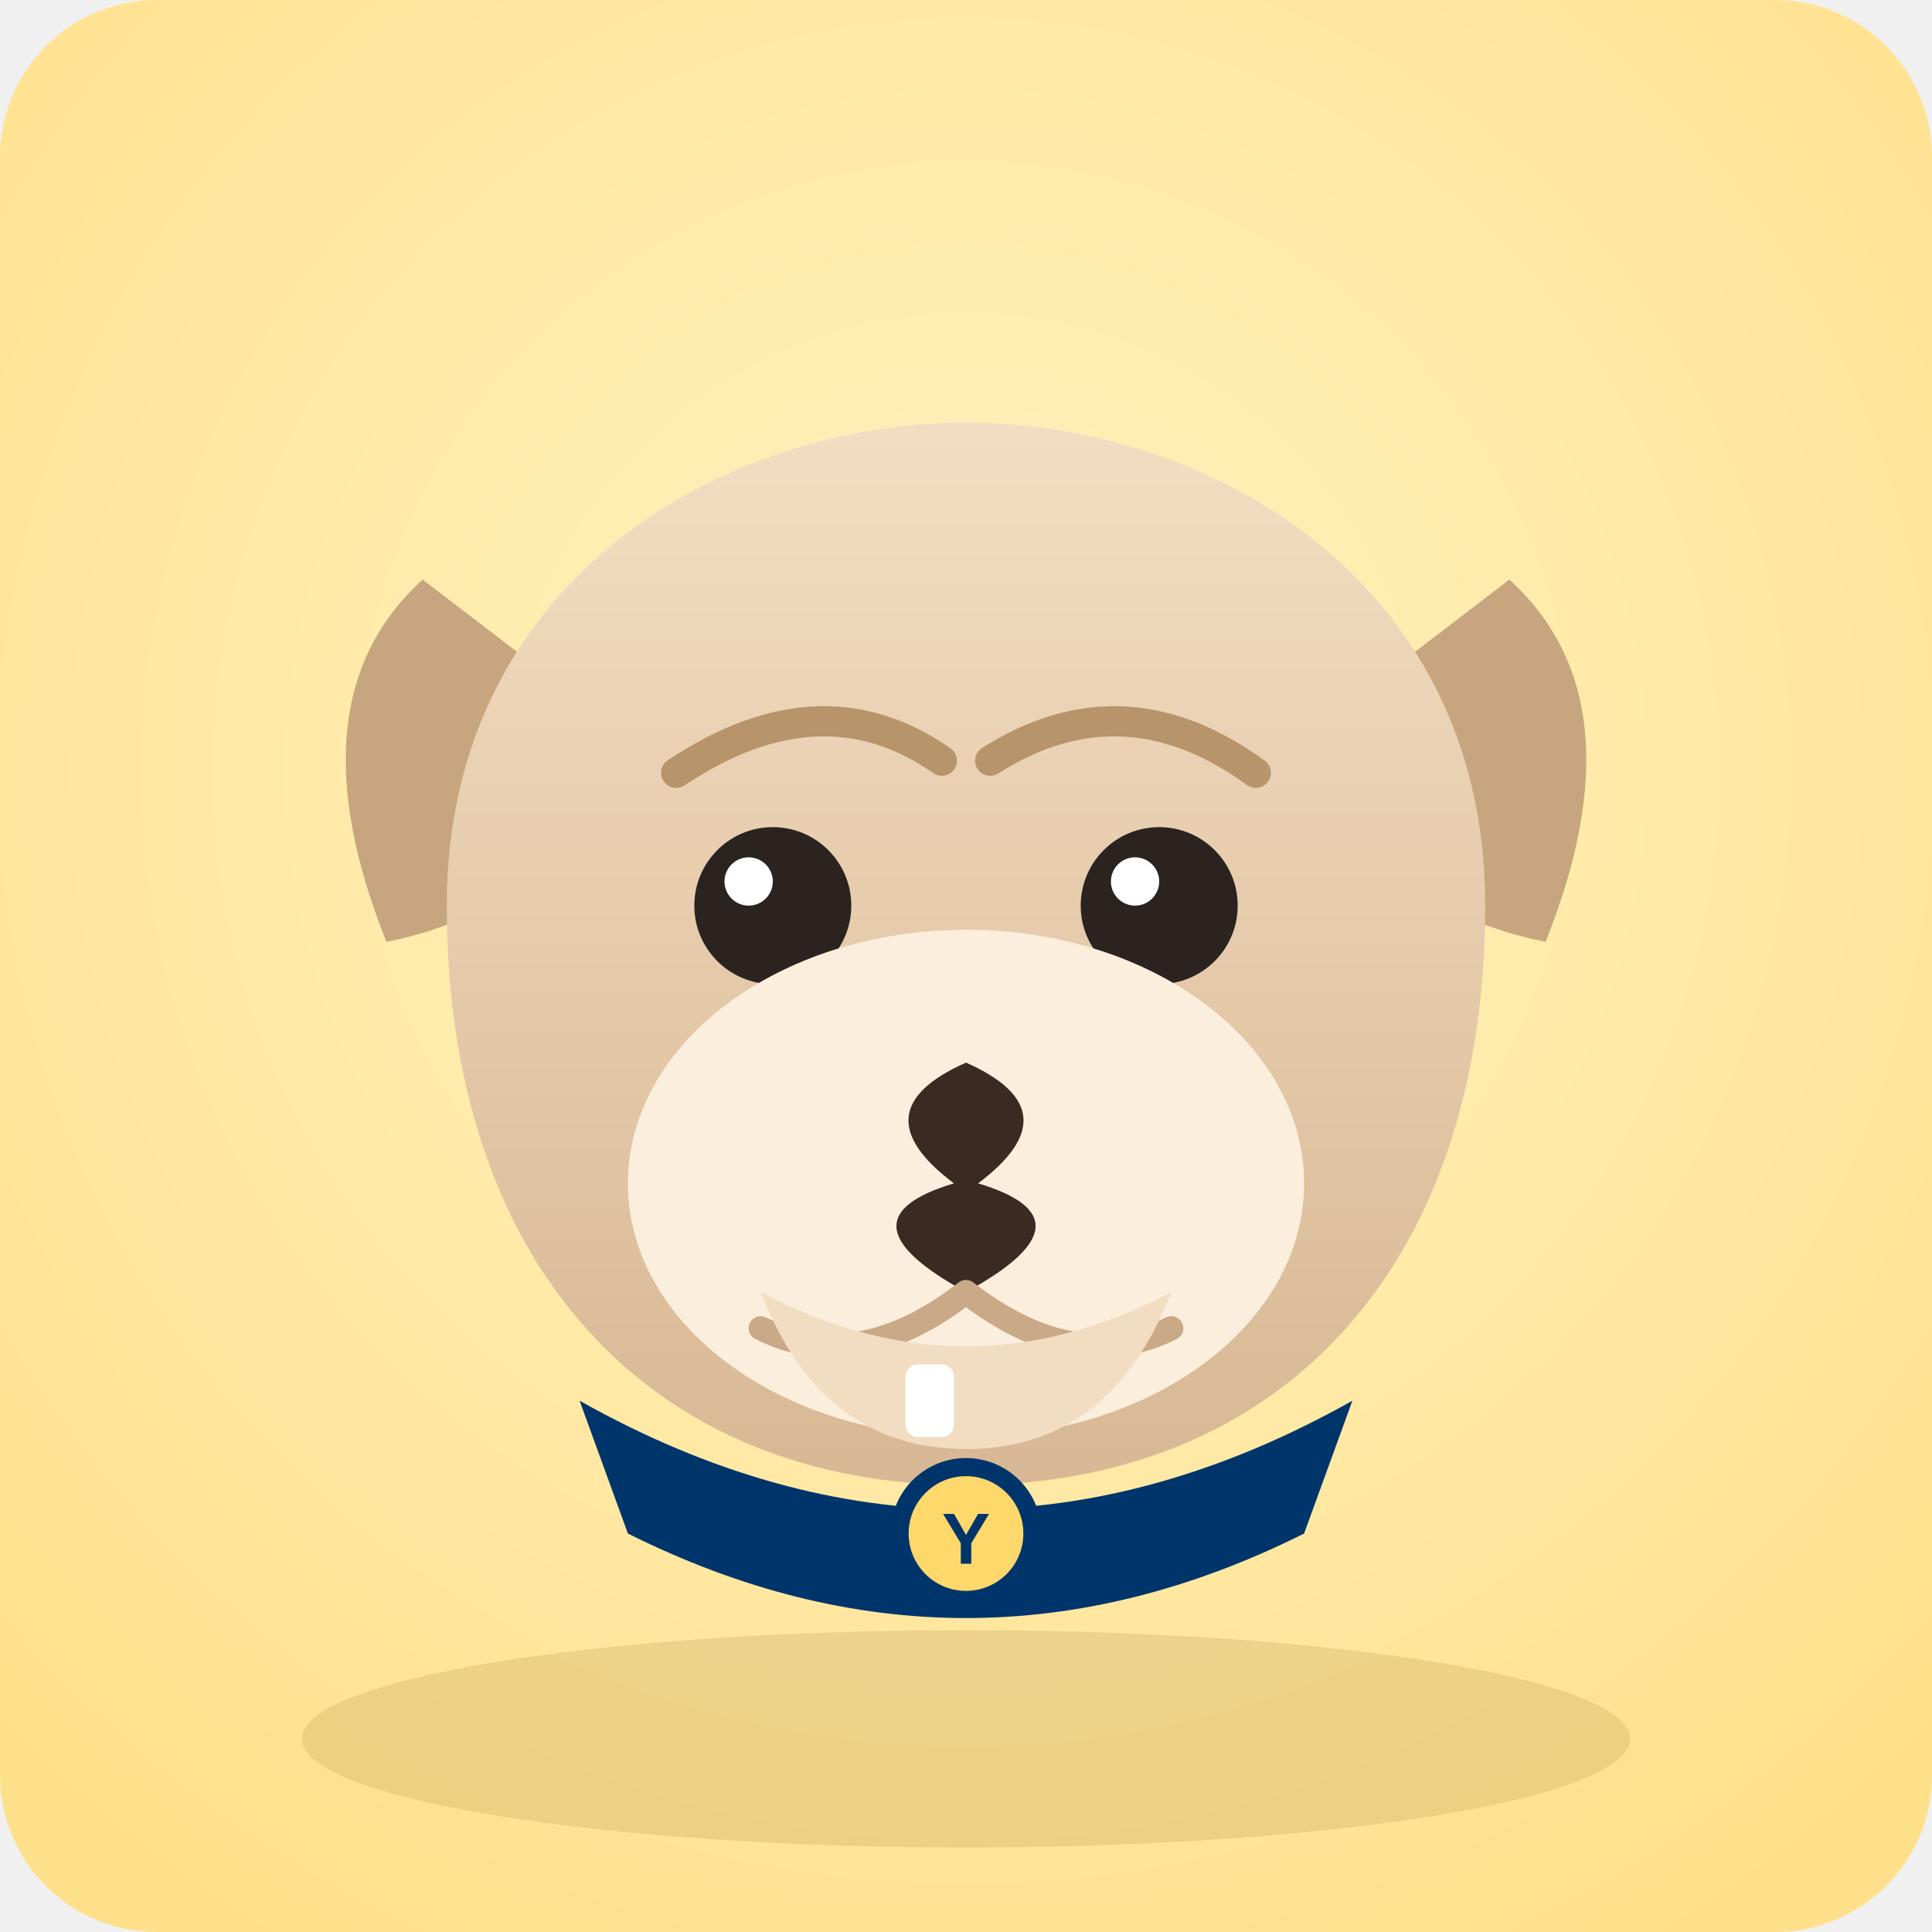
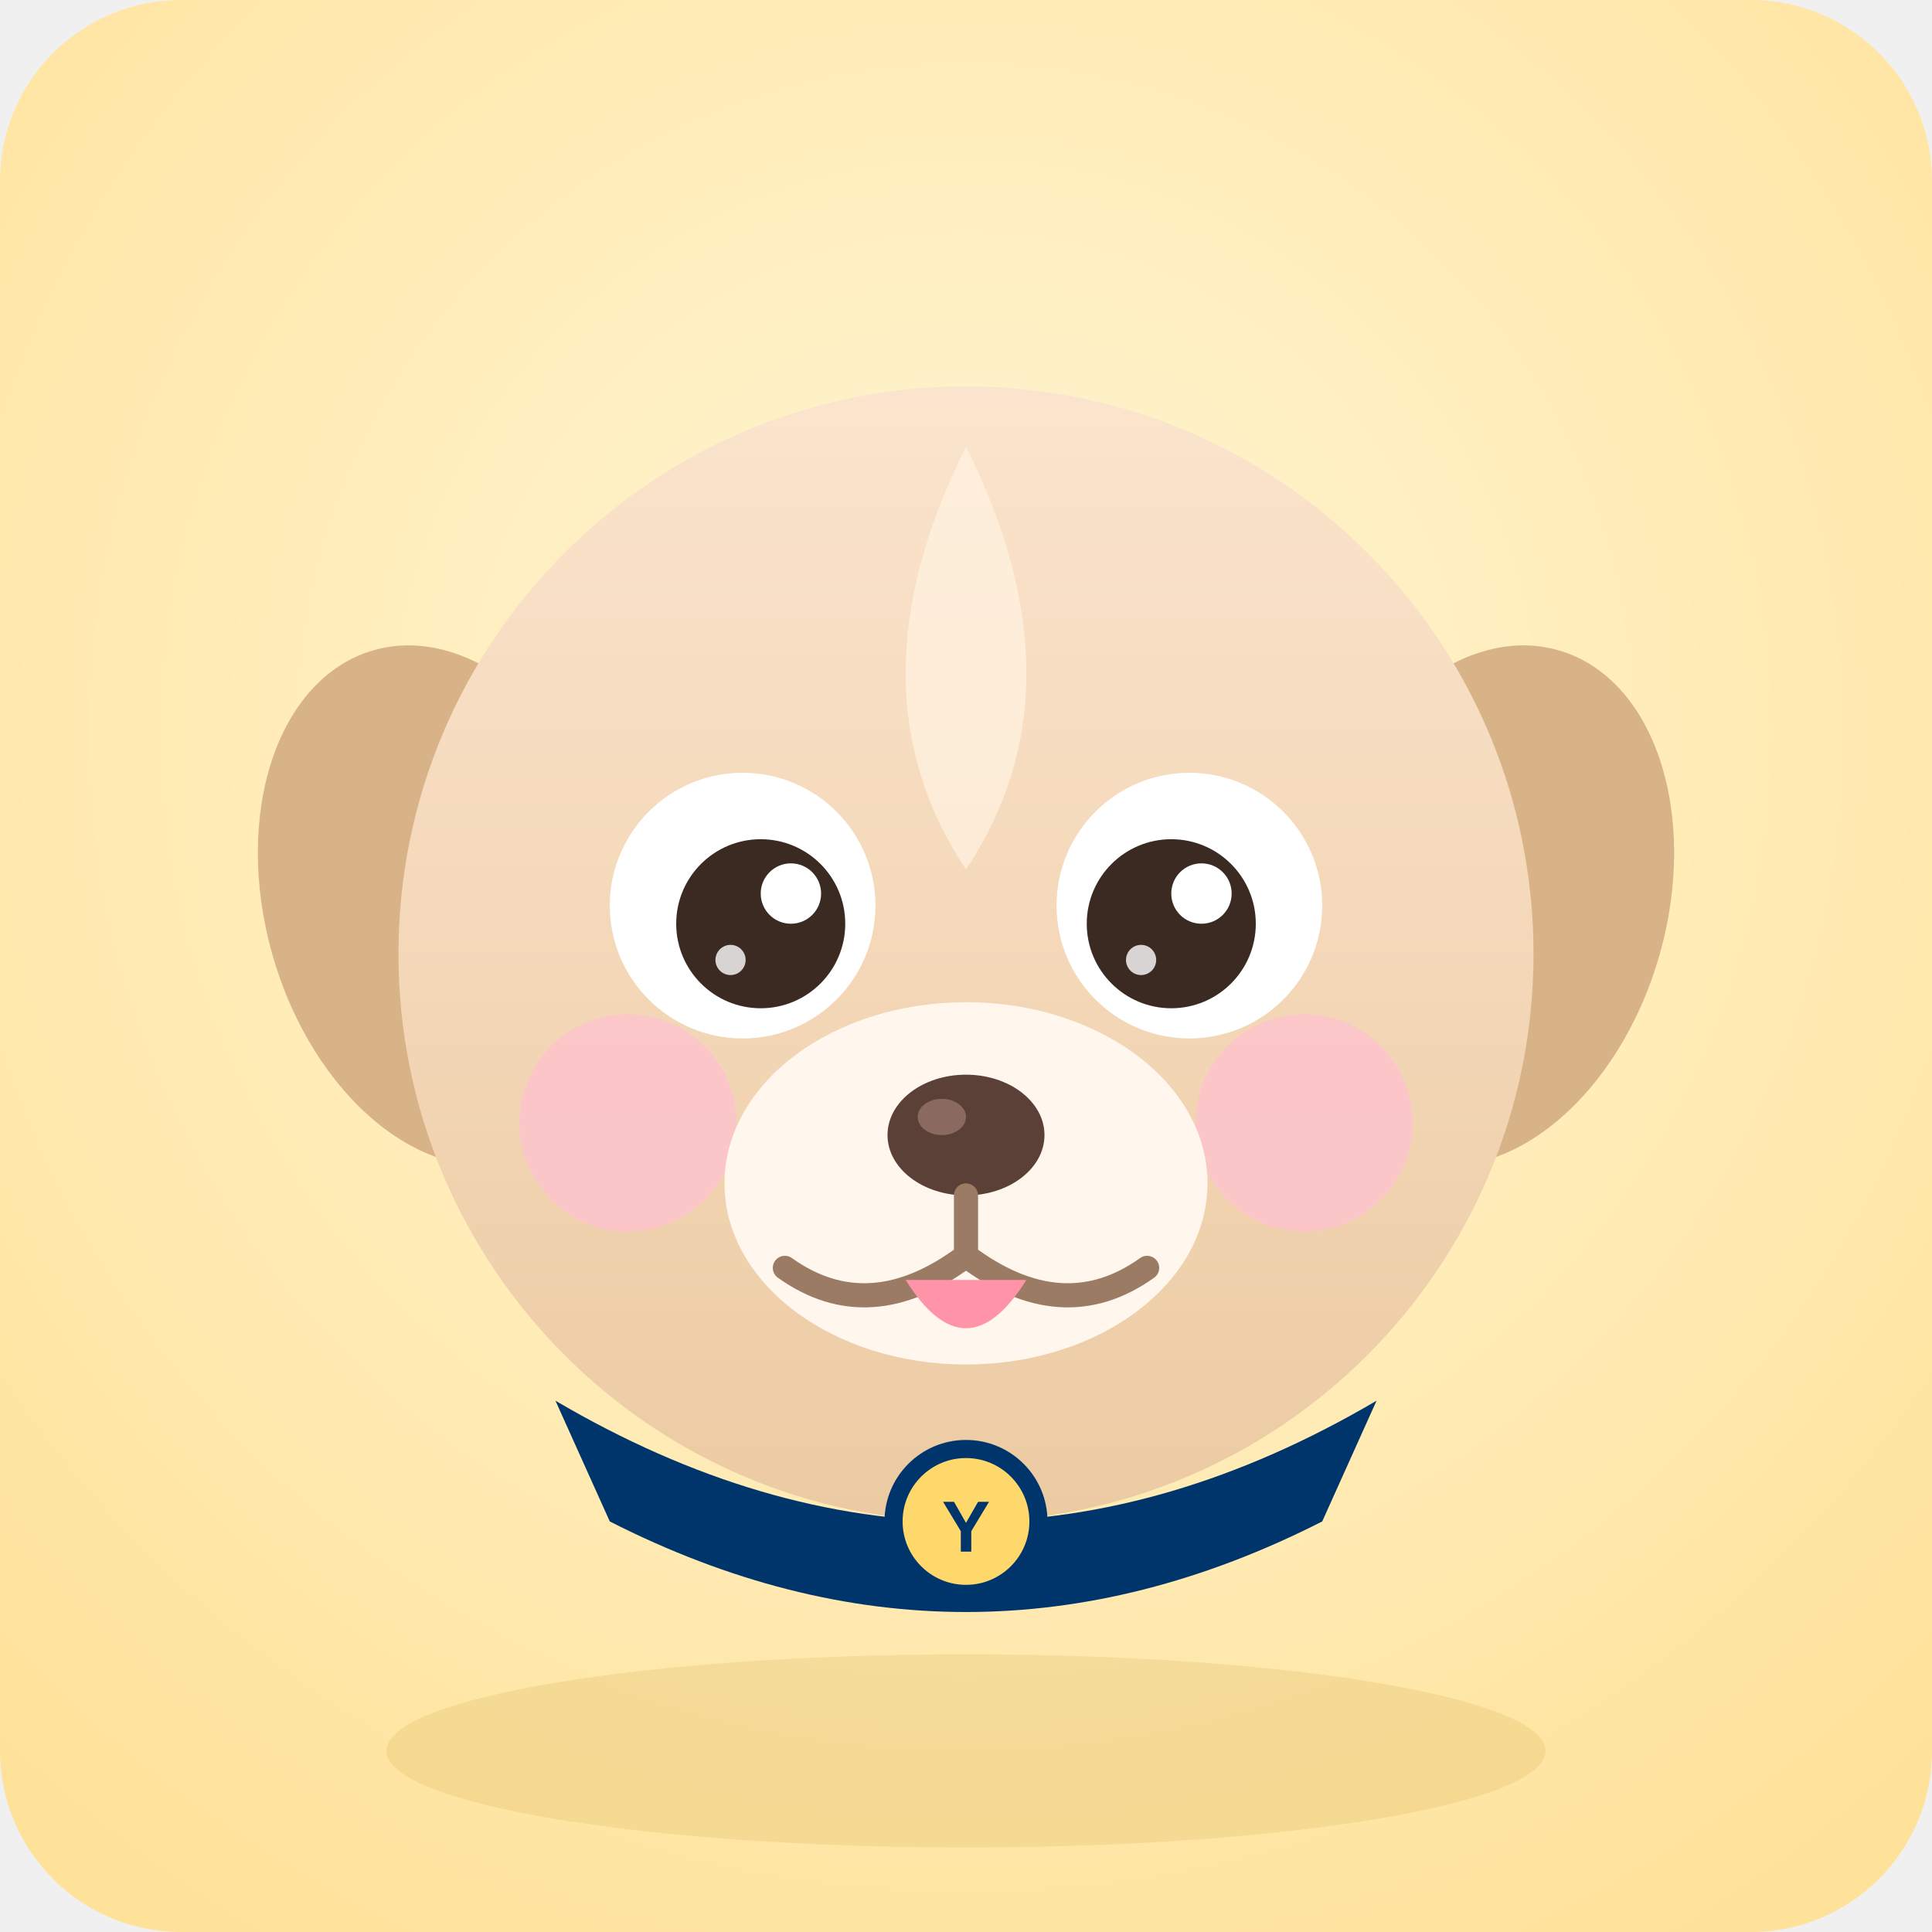
- <svg xmlns="http://www.w3.org/2000/svg" viewBox="0 0 320 320" role="img" aria-label="Yale bulldog mascot face">
+ <svg xmlns="http://www.w3.org/2000/svg" viewBox="0 0 320 320" role="img" aria-label="Cute Yale bulldog puppy">
  <defs>
-     <radialGradient id="b1bg" cx="50%" cy="40%" r="70%">
-       <stop offset="0%" stop-color="#fff3c4" />
-       <stop offset="100%" stop-color="#ffe08a" />
+     <radialGradient id="c1bg" cx="50%" cy="38%" r="72%">
+       <stop offset="0%" stop-color="#fff6d6" />
+       <stop offset="100%" stop-color="#ffe29a" />
    </radialGradient>
-     <linearGradient id="b1fur" x1="0" y1="0" x2="0" y2="1">
-       <stop offset="0%" stop-color="#f3ddc2" />
-       <stop offset="100%" stop-color="#d8b894" />
+     <linearGradient id="c1fur" x1="0" y1="0" x2="0" y2="1">
+       <stop offset="0%" stop-color="#fbe4cd" />
+       <stop offset="100%" stop-color="#eccba3" />
    </linearGradient>
  </defs>
-   <rect width="320" height="320" rx="26" fill="url(#b1bg)" />
-   <ellipse cx="160" cy="288" rx="110" ry="18" fill="#9a7b2e" opacity="0.18" />
-   <path d="M70 96 q-22 20 -6 60 q30 -6 40 -34 Z" fill="#c7a67f" />
-   <path d="M250 96 q22 20 6 60 q-30 -6 -40 -34 Z" fill="#c7a67f" />
-   <path d="M74 150 C74 96 120 70 160 70 C200 70 246 96 246 150 C246 210 212 246 160 246 C108 246 74 210 74 150 Z" fill="url(#b1fur)" />
-   <path d="M112 128 q24 -16 44 -2 M164 126 q22 -14 44 2" stroke="#b8946a" stroke-width="5" fill="none" stroke-linecap="round" />
-   <circle cx="128" cy="150" r="13" fill="#2a2320" />
-   <circle cx="124" cy="146" r="4" fill="#fff" />
-   <circle cx="192" cy="150" r="13" fill="#2a2320" />
-   <circle cx="188" cy="146" r="4" fill="#fff" />
-   <ellipse cx="160" cy="196" rx="56" ry="42" fill="#fbeedd" />
-   <path d="M160 176 q-18 8 -2 20 q-20 6 2 18 q22 -12 2 -18 q16 -12 -2 -20 Z" fill="#3a2a22" />
-   <path d="M160 214 q-18 14 -34 6 M160 214 q18 14 34 6" stroke="#caa987" stroke-width="4" fill="none" stroke-linecap="round" />
-   <path d="M126 214 q10 26 34 26 q24 0 34 -26 q-34 18 -68 0 Z" fill="#f3ddc2" />
-   <rect x="150" y="226" width="8" height="12" rx="2" fill="#fff" />
-   <path d="M96 232 q64 36 128 0 l-8 22 q-56 28 -112 0 Z" fill="#00356b" />
-   <circle cx="160" cy="254" r="11" fill="#ffd86b" stroke="#00356b" stroke-width="3" />
-   <text x="160" y="259" text-anchor="middle" font-family="Arial Black, Arial, sans-serif" font-size="12" font-weight="900" fill="#00356b">Y</text>
+   <rect width="320" height="320" rx="30" fill="url(#c1bg)" />
+   <ellipse cx="160" cy="290" rx="96" ry="16" fill="#caa23e" opacity="0.18" />
+   <ellipse cx="74" cy="150" rx="30" ry="44" fill="#d9b388" transform="rotate(-16 74 150)" />
+   <ellipse cx="246" cy="150" rx="30" ry="44" fill="#d9b388" transform="rotate(16 246 150)" />
+   <circle cx="160" cy="158" r="94" fill="url(#c1fur)" />
+   <path d="M160 74 q-20 40 0 70 q20 -30 0 -70 Z" fill="#fff3e2" opacity="0.7" />
+   <circle cx="104" cy="186" r="18" fill="#ffc2cf" opacity="0.75" />
+   <circle cx="216" cy="186" r="18" fill="#ffc2cf" opacity="0.75" />
+   <circle cx="123" cy="150" r="22" fill="#fff" />
+   <circle cx="197" cy="150" r="22" fill="#fff" />
+   <circle cx="126" cy="153" r="14" fill="#3a2a22" />
+   <circle cx="194" cy="153" r="14" fill="#3a2a22" />
+   <circle cx="131" cy="148" r="5" fill="#fff" />
+   <circle cx="199" cy="148" r="5" fill="#fff" />
+   <circle cx="121" cy="159" r="2.5" fill="#fff" opacity="0.8" />
+   <circle cx="189" cy="159" r="2.5" fill="#fff" opacity="0.8" />
+   <ellipse cx="160" cy="196" rx="40" ry="30" fill="#fff7ee" />
+   <ellipse cx="160" cy="188" rx="13" ry="10" fill="#5b4038" />
+   <ellipse cx="156" cy="185" rx="4" ry="3" fill="#8a6a5f" />
+   <path d="M160 198 v10 M160 208 q-16 12 -30 2 M160 208 q16 12 30 2" stroke="#9c7b64" stroke-width="4" fill="none" stroke-linecap="round" />
+   <path d="M150 212 q10 16 20 0 Z" fill="#ff93a8" />
+   <path d="M92 232 q68 40 136 0 l-9 20 q-59 30 -118 0 Z" fill="#00356b" />
+   <circle cx="160" cy="252" r="12" fill="#ffd86b" stroke="#00356b" stroke-width="3" />
+   <text x="160" y="257" text-anchor="middle" font-family="Arial Black, Arial, sans-serif" font-size="12" font-weight="900" fill="#00356b">Y</text>
</svg>
